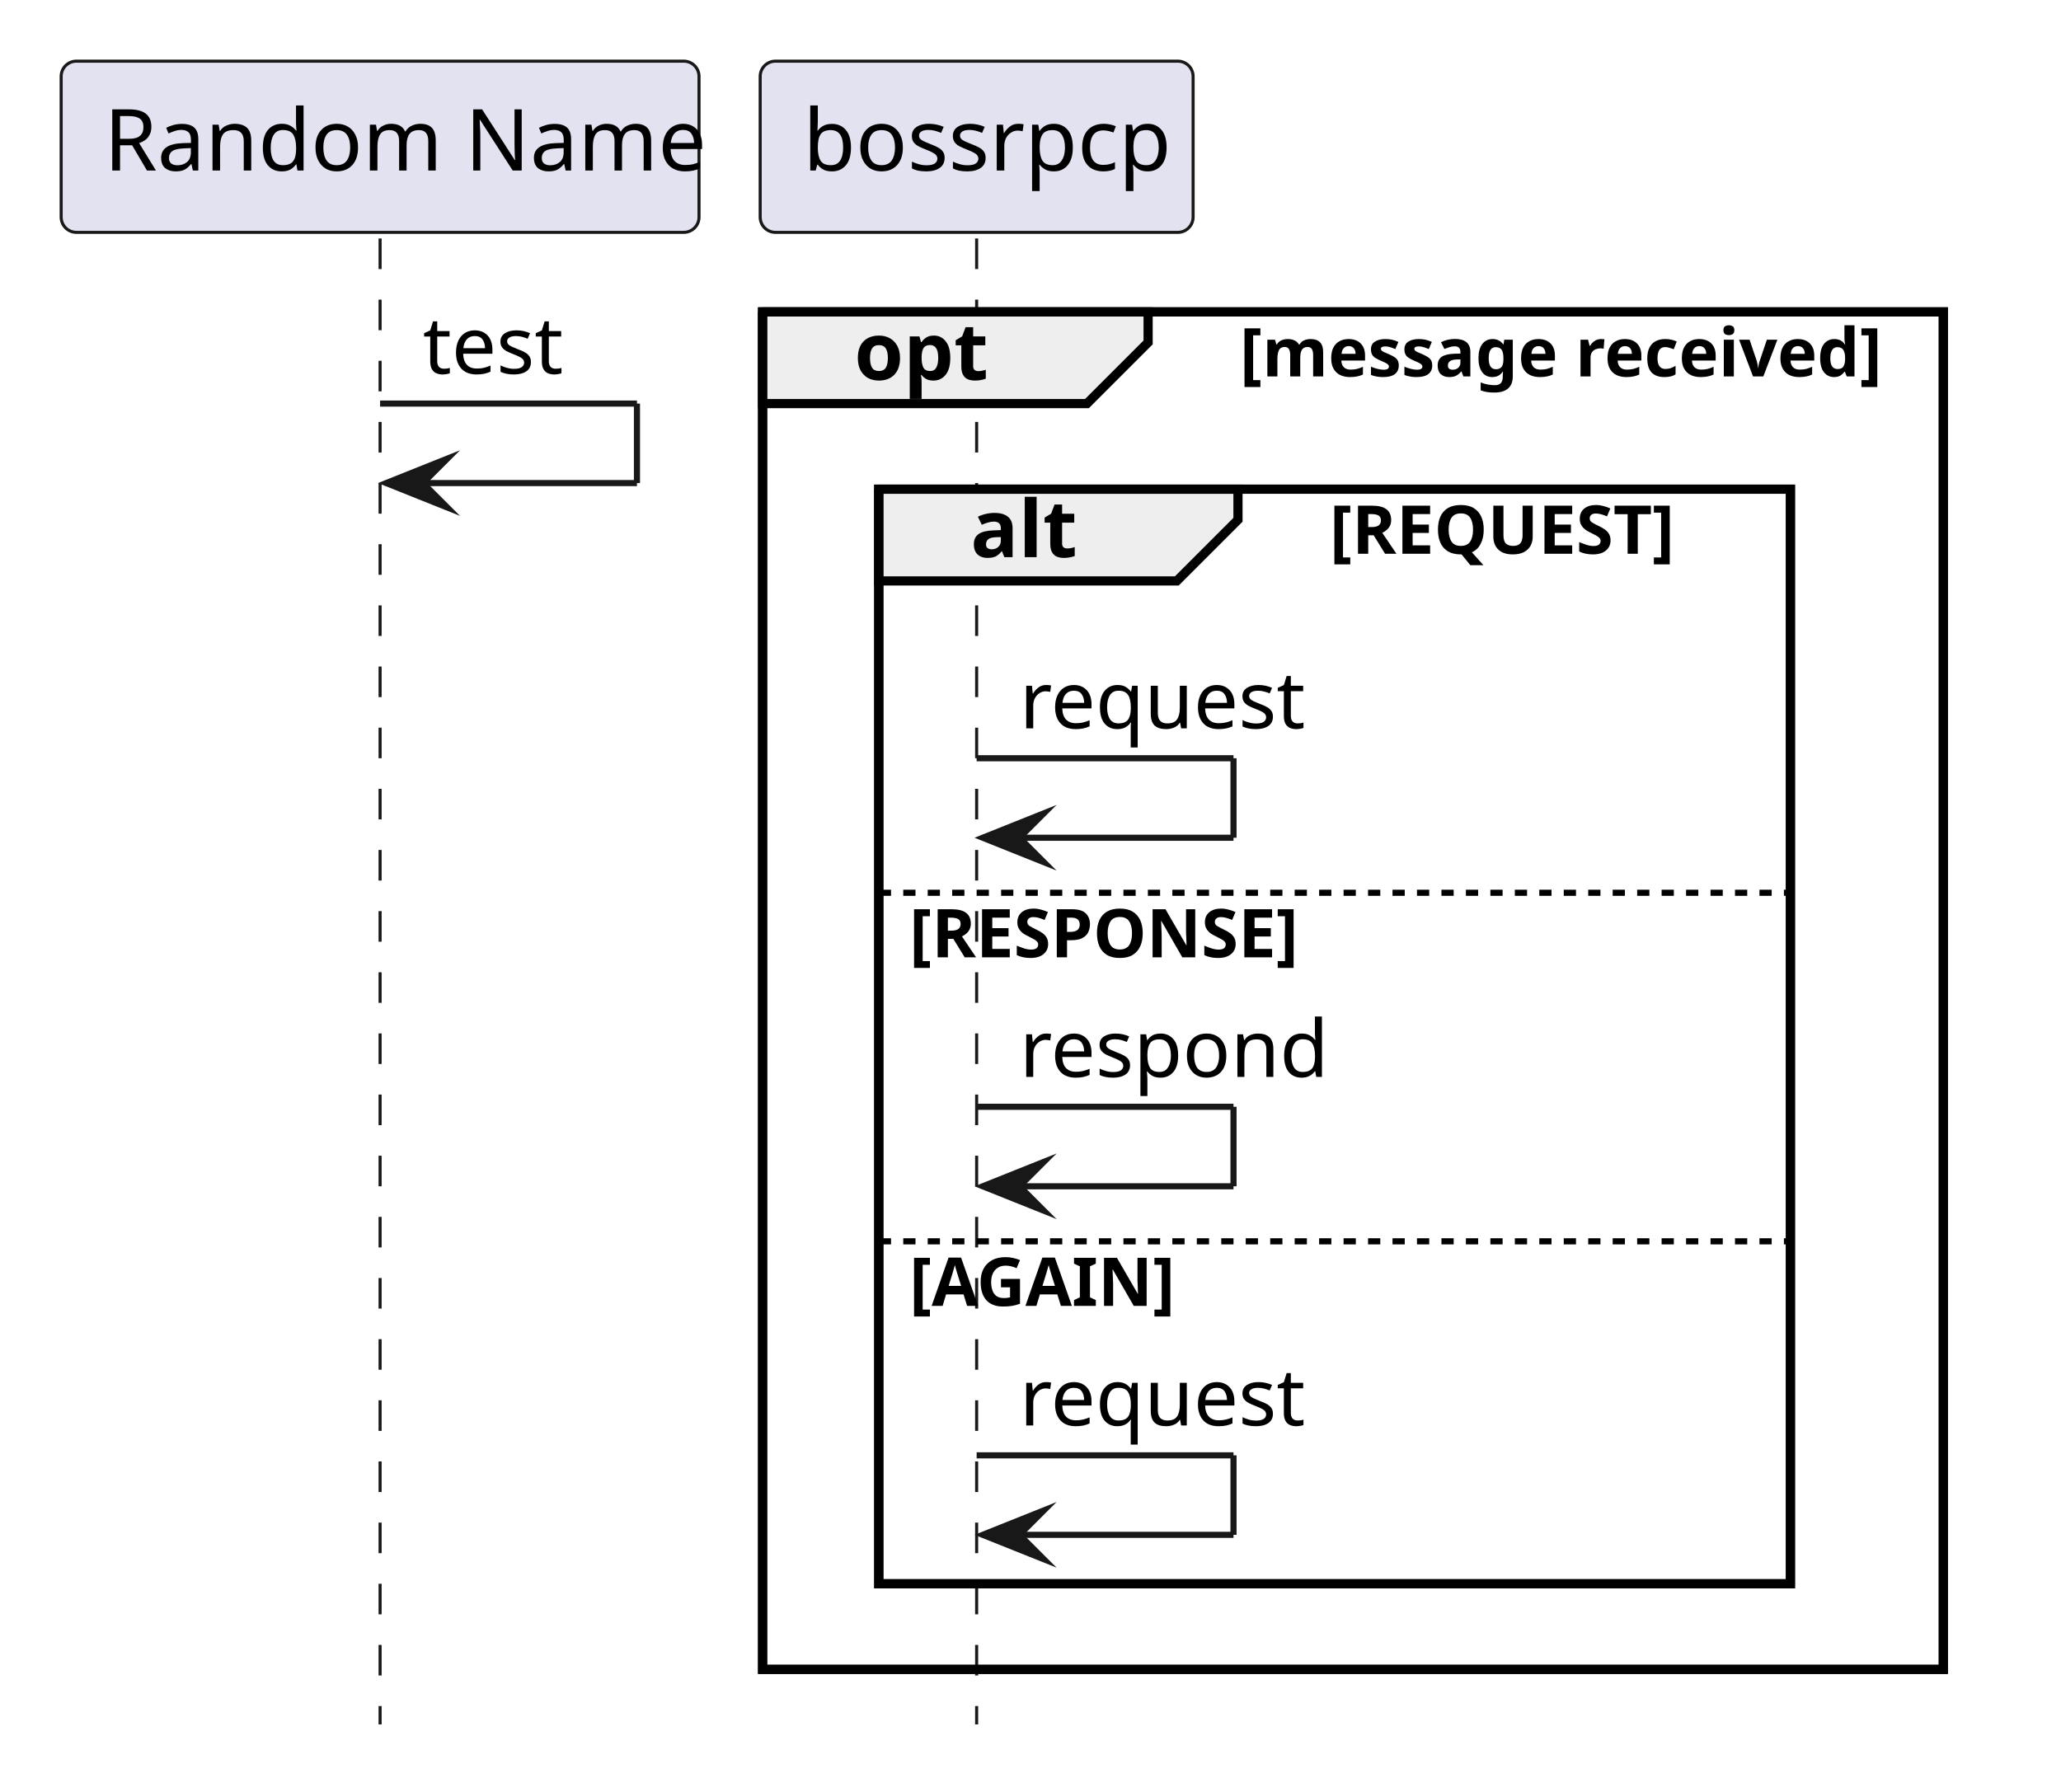
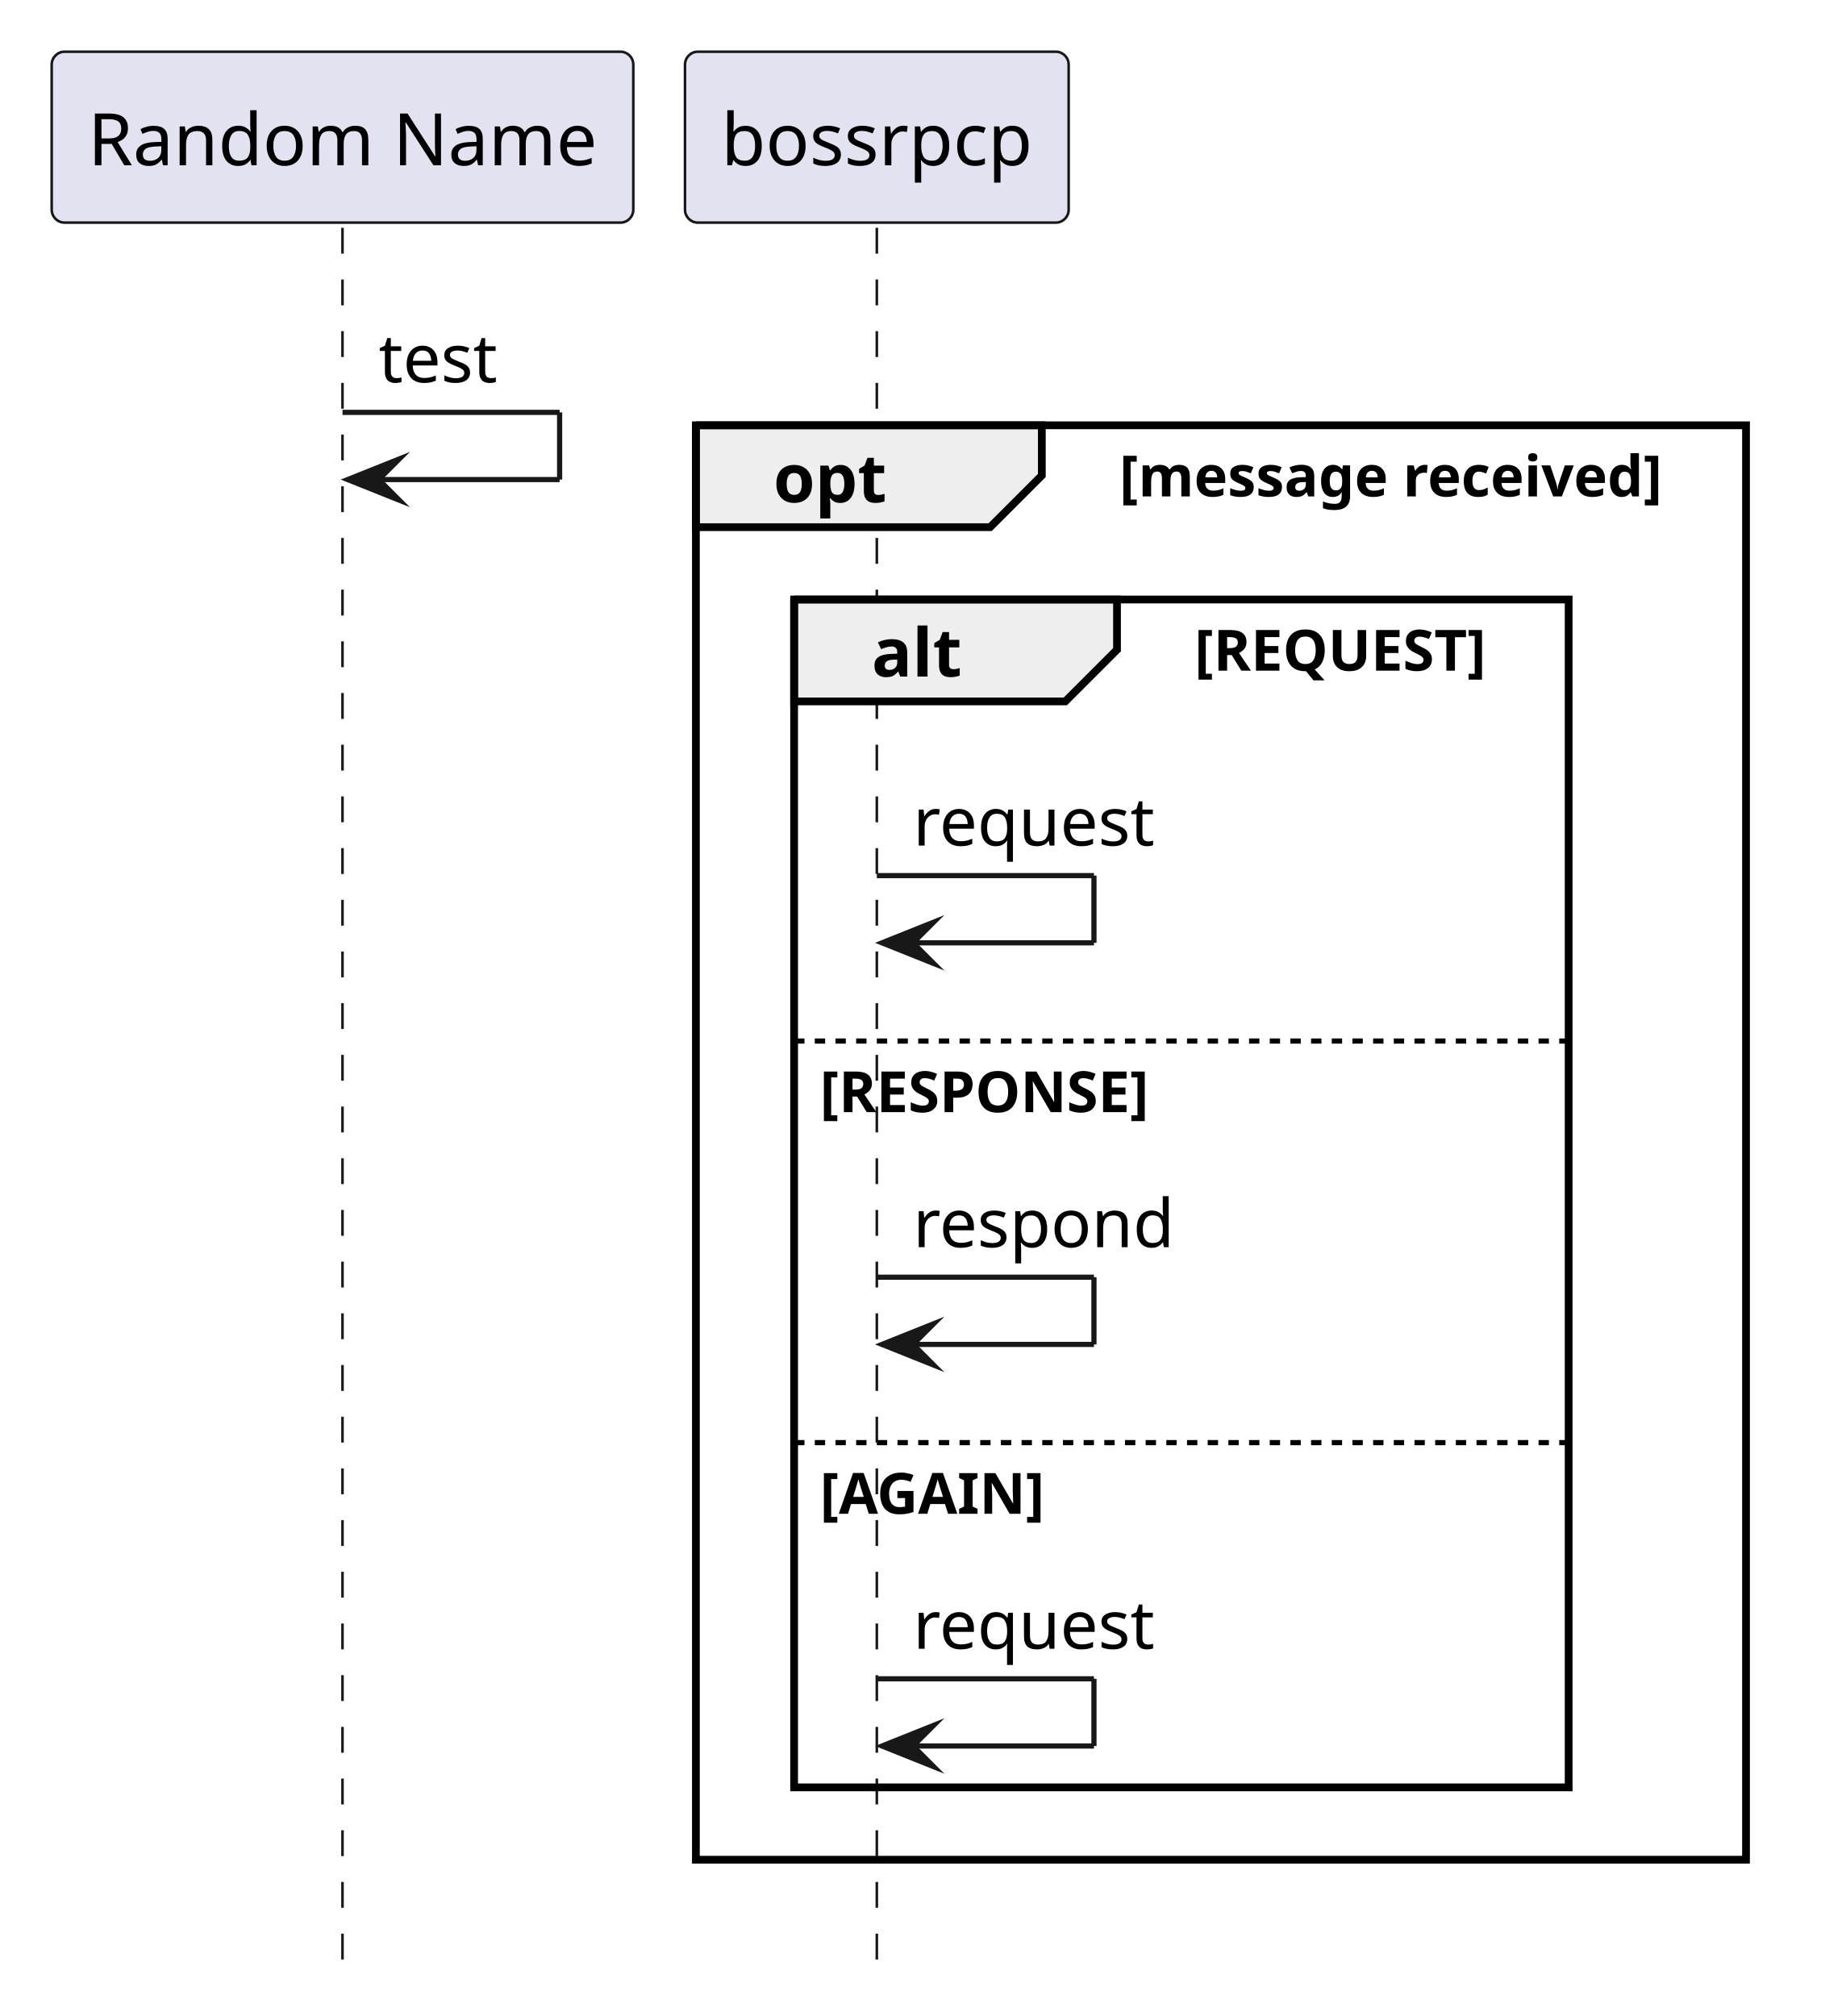
- <svg xmlns="http://www.w3.org/2000/svg" contentStyleType="text/css" data-diagram-type="SEQUENCE" height="293px" preserveAspectRatio="none" style="width:337px;height:293px;background:#FFFFFF;" version="1.1" viewBox="0 0 337 293" width="337px" zoomAndPan="magnify">
+ <svg xmlns="http://www.w3.org/2000/svg" contentStyleType="text/css" data-diagram-type="SEQUENCE" height="390px" preserveAspectRatio="none" style="width:357px;height:390px;background:#FFFFFF;" version="1.1" viewBox="0 0 357 390" width="357px" zoomAndPan="magnify">
  <defs />
-   <g font-family="sans-serif" lengthAdjust="spacing">
-     <rect fill="none" height="222" style="stroke:#000;stroke-width:1.5;" width="193.063" x="124.694" y="51" />
-     <rect fill="none" height="179" style="stroke:#000;stroke-width:1.5;" width="149.063" x="143.694" y="80" />
+   <g>
    <g>
-       <rect fill="#000" fill-opacity="0" height="243" width="8" x="58.65" y="39" />
-       <line style="stroke:#181818;stroke-width:0.5;stroke-dasharray:5,5;" x1="62.15" x2="62.15" y1="39" y2="282" />
+       <rect fill="#000000" fill-opacity="0" height="335.7" width="8" x="62.752" y="44.068" />
+       <line style="stroke:#181818;stroke-width:0.5;stroke-dasharray:5,5;" x1="66.252" x2="66.252" y1="44.068" y2="379.768" />
    </g>
    <g>
-       <rect fill="#000" fill-opacity="0" height="243" width="8" x="156.194" y="39" />
-       <line style="stroke:#181818;stroke-width:0.5;stroke-dasharray:5,5;" x1="159.694" x2="159.694" y1="39" y2="282" />
+       <rect fill="#000000" fill-opacity="0" height="335.7" width="8" x="166.111" y="44.068" />
+       <line style="stroke:#181818;stroke-width:0.5;stroke-dasharray:5,5;" x1="169.611" x2="169.611" y1="44.068" y2="379.768" />
    </g>
-     <rect fill="#E2E2F0" height="28" rx="2.5" ry="2.5" style="stroke:#181818;stroke-width:0.5;" width="104.3" x="10" y="10" />
-     <text fill="#000" font-size="14" textLength="90.3" x="17" y="27.889">Random Name</text>
-     <rect fill="#E2E2F0" height="28" rx="2.5" ry="2.5" style="stroke:#181818;stroke-width:0.5;" width="70.788" x="124.3" y="10" />
-     <text fill="#000" font-size="14" textLength="56.787" x="131.3" y="27.889">bossrpcp</text>
-     <path d="M124.694,51 L187.731,51 L187.731,56 L177.731,66 L124.694,66 L124.694,51" fill="#EEE" style="stroke:#000;stroke-width:1.5;" />
-     <rect fill="none" height="222" style="stroke:#000;stroke-width:1.5;" width="193.063" x="124.694" y="51" />
-     <text fill="#000" font-size="13" font-weight="700" textLength="18.038" x="139.694" y="62.111">opt</text>
-     <text fill="#000" font-size="11" font-weight="700" textLength="92.263" x="202.731" y="61.556">[message received]</text>
-     <path d="M143.694,80 L202.425,80 L202.425,85 L192.425,95 L143.694,95 L143.694,80" fill="#EEE" style="stroke:#000;stroke-width:1.5;" />
-     <rect fill="none" height="179" style="stroke:#000;stroke-width:1.5;" width="149.063" x="143.694" y="80" />
-     <text fill="#000" font-size="13" font-weight="700" textLength="13.731" x="158.694" y="91.111">alt</text>
-     <text fill="#000" font-size="11" font-weight="700" textLength="59.331" x="217.425" y="90.556">[REQUEST]</text>
-     <line style="stroke:#181818;stroke-width:1;" x1="159.694" x2="201.694" y1="124" y2="124" />
-     <line style="stroke:#181818;stroke-width:1;" x1="201.694" x2="201.694" y1="124" y2="137" />
-     <line style="stroke:#181818;stroke-width:1;" x1="160.694" x2="201.694" y1="137" y2="137" />
-     <polygon fill="#181818" points="170.694,133,160.694,137,170.694,141,166.694,137" style="stroke:#181818;stroke-width:1;stroke-linejoin:miter;stroke-miterlimit:10;" />
-     <text fill="#000" font-size="13" textLength="43.306" x="166.694" y="119.111">request</text>
-     <line style="stroke:#000;stroke-width:1;stroke-dasharray:2,2;" x1="143.694" x2="292.756" y1="146" y2="146" />
-     <text fill="#000" font-size="11" font-weight="700" textLength="67.306" x="148.694" y="156.556">[RESPONSE]</text>
-     <line style="stroke:#181818;stroke-width:1;" x1="159.694" x2="201.694" y1="181" y2="181" />
-     <line style="stroke:#181818;stroke-width:1;" x1="201.694" x2="201.694" y1="181" y2="194" />
-     <line style="stroke:#181818;stroke-width:1;" x1="160.694" x2="201.694" y1="194" y2="194" />
-     <polygon fill="#181818" points="170.694,190,160.694,194,170.694,198,166.694,194" style="stroke:#181818;stroke-width:1;stroke-linejoin:miter;stroke-miterlimit:10;" />
-     <text fill="#000" font-size="13" textLength="46.963" x="166.694" y="176.111">respond</text>
-     <line style="stroke:#000;stroke-width:1;stroke-dasharray:2,2;" x1="143.694" x2="292.756" y1="203" y2="203" />
-     <text fill="#000" font-size="11" font-weight="700" textLength="40.288" x="148.694" y="213.556">[AGAIN]</text>
-     <line style="stroke:#181818;stroke-width:1;" x1="159.694" x2="201.694" y1="238" y2="238" />
-     <line style="stroke:#181818;stroke-width:1;" x1="201.694" x2="201.694" y1="238" y2="251" />
-     <line style="stroke:#181818;stroke-width:1;" x1="160.694" x2="201.694" y1="251" y2="251" />
-     <polygon fill="#181818" points="170.694,247,160.694,251,170.694,255,166.694,251" style="stroke:#181818;stroke-width:1;stroke-linejoin:miter;stroke-miterlimit:10;" />
-     <text fill="#000" font-size="13" textLength="43.306" x="166.694" y="233.111">request</text>
-     <line style="stroke:#181818;stroke-width:1;" x1="62.15" x2="104.15" y1="66" y2="66" />
-     <line style="stroke:#181818;stroke-width:1;" x1="104.15" x2="104.15" y1="66" y2="79" />
-     <line style="stroke:#181818;stroke-width:1;" x1="63.15" x2="104.15" y1="79" y2="79" />
-     <polygon fill="#181818" points="73.15,75,63.15,79,73.15,83,69.15,79" style="stroke:#181818;stroke-width:1;stroke-linejoin:miter;stroke-miterlimit:10;" />
-     <text fill="#000" font-size="13" textLength="20.881" x="69.15" y="61.111">test</text>
+     <rect fill="#E2E2F0" height="33.068" rx="2.5" ry="2.5" style="stroke:#181818;stroke-width:0.5;" width="112.504" x="10" y="10" />
+     <text fill="#000000" font-family="sans-serif" font-size="14" lengthAdjust="spacing" textLength="98.504" x="17" y="31.966">Random Name</text>
+     <rect fill="#E2E2F0" height="33.068" rx="2.5" ry="2.5" style="stroke:#181818;stroke-width:0.5;" width="74.214" x="132.504" y="10" />
+     <text fill="#000000" font-family="sans-serif" font-size="14" lengthAdjust="spacing" textLength="60.214" x="139.504" y="31.966">bossrpcp</text>
+     <path d="M134.611,82.274 L201.529,82.274 L201.529,91.98 L191.529,101.98 L134.611,101.98 L134.611,82.274" fill="#EEEEEE" style="stroke:#000000;stroke-width:1.5;" />
+     <rect fill="none" height="277.494" style="stroke:#000000;stroke-width:1.5;" width="203.132" x="134.611" y="82.274" />
+     <text fill="#000000" font-family="sans-serif" font-size="13" font-weight="700" lengthAdjust="spacing" textLength="21.918" x="149.611" y="97.171">opt</text>
+     <text fill="#000000" font-family="sans-serif" font-size="11" font-weight="700" lengthAdjust="spacing" textLength="105.214" x="216.529" y="96.033">[message received]</text>
+     <path d="M153.611,115.98 L216.07,115.98 L216.07,125.686 L206.07,135.686 L153.611,135.686 L153.611,115.98" fill="#EEEEEE" style="stroke:#000000;stroke-width:1.5;" />
+     <rect fill="none" height="229.788" style="stroke:#000000;stroke-width:1.5;" width="149.823" x="153.611" y="115.98" />
+     <text fill="#000000" font-family="sans-serif" font-size="13" font-weight="700" lengthAdjust="spacing" textLength="17.459" x="168.611" y="130.877">alt</text>
+     <text fill="#000000" font-family="sans-serif" font-size="11" font-weight="700" lengthAdjust="spacing" textLength="56.364" x="231.07" y="129.739">[REQUEST]</text>
+     <line style="stroke:#000000;stroke-width:1;stroke-dasharray:2,2;" x1="153.611" x2="303.433" y1="201.392" y2="201.392" />
+     <text fill="#000000" font-family="sans-serif" font-size="11" font-weight="700" lengthAdjust="spacing" textLength="63.59" x="158.611" y="215.151">[RESPONSE]</text>
+     <line style="stroke:#000000;stroke-width:1;stroke-dasharray:2,2;" x1="153.611" x2="303.433" y1="279.08" y2="279.08" />
+     <text fill="#000000" font-family="sans-serif" font-size="11" font-weight="700" lengthAdjust="spacing" textLength="43.648" x="158.611" y="292.839">[AGAIN]</text>
+     <line style="stroke:#181818;stroke-width:1;" x1="169.611" x2="211.611" y1="169.392" y2="169.392" />
+     <line style="stroke:#181818;stroke-width:1;" x1="211.611" x2="211.611" y1="169.392" y2="182.392" />
+     <line style="stroke:#181818;stroke-width:1;" x1="170.611" x2="211.611" y1="182.392" y2="182.392" />
+     <polygon fill="#181818" points="180.611,178.392,170.611,182.392,180.611,186.392,176.611,182.392" style="stroke:#181818;stroke-width:1;stroke-linejoin:miter;stroke-miterlimit:10;" />
+     <text fill="#000000" font-family="sans-serif" font-size="13" lengthAdjust="spacing" textLength="46.982" x="176.611" y="163.583">request</text>
+     <line style="stroke:#181818;stroke-width:1;" x1="169.611" x2="211.611" y1="247.08" y2="247.08" />
+     <line style="stroke:#181818;stroke-width:1;" x1="211.611" x2="211.611" y1="247.08" y2="260.08" />
+     <line style="stroke:#181818;stroke-width:1;" x1="170.611" x2="211.611" y1="260.08" y2="260.08" />
+     <polygon fill="#181818" points="180.611,256.08,170.611,260.08,180.611,264.08,176.611,260.08" style="stroke:#181818;stroke-width:1;stroke-linejoin:miter;stroke-miterlimit:10;" />
+     <text fill="#000000" font-family="sans-serif" font-size="13" lengthAdjust="spacing" textLength="50.817" x="176.611" y="241.271">respond</text>
+     <line style="stroke:#181818;stroke-width:1;" x1="169.611" x2="211.611" y1="324.768" y2="324.768" />
+     <line style="stroke:#181818;stroke-width:1;" x1="211.611" x2="211.611" y1="324.768" y2="337.768" />
+     <line style="stroke:#181818;stroke-width:1;" x1="170.611" x2="211.611" y1="337.768" y2="337.768" />
+     <polygon fill="#181818" points="180.611,333.768,170.611,337.768,180.611,341.768,176.611,337.768" style="stroke:#181818;stroke-width:1;stroke-linejoin:miter;stroke-miterlimit:10;" />
+     <text fill="#000000" font-family="sans-serif" font-size="13" lengthAdjust="spacing" textLength="46.982" x="176.611" y="318.959">request</text>
+     <line style="stroke:#181818;stroke-width:1;" x1="66.252" x2="108.252" y1="79.774" y2="79.774" />
+     <line style="stroke:#181818;stroke-width:1;" x1="108.252" x2="108.252" y1="79.774" y2="92.774" />
+     <line style="stroke:#181818;stroke-width:1;" x1="67.252" x2="108.252" y1="92.774" y2="92.774" />
+     <polygon fill="#181818" points="77.252,88.774,67.252,92.774,77.252,96.774,73.252,92.774" style="stroke:#181818;stroke-width:1;stroke-linejoin:miter;stroke-miterlimit:10;" />
+     <text fill="#000000" font-family="sans-serif" font-size="13" lengthAdjust="spacing" textLength="22.945" x="73.252" y="73.965">test</text>
  </g>
</svg>
